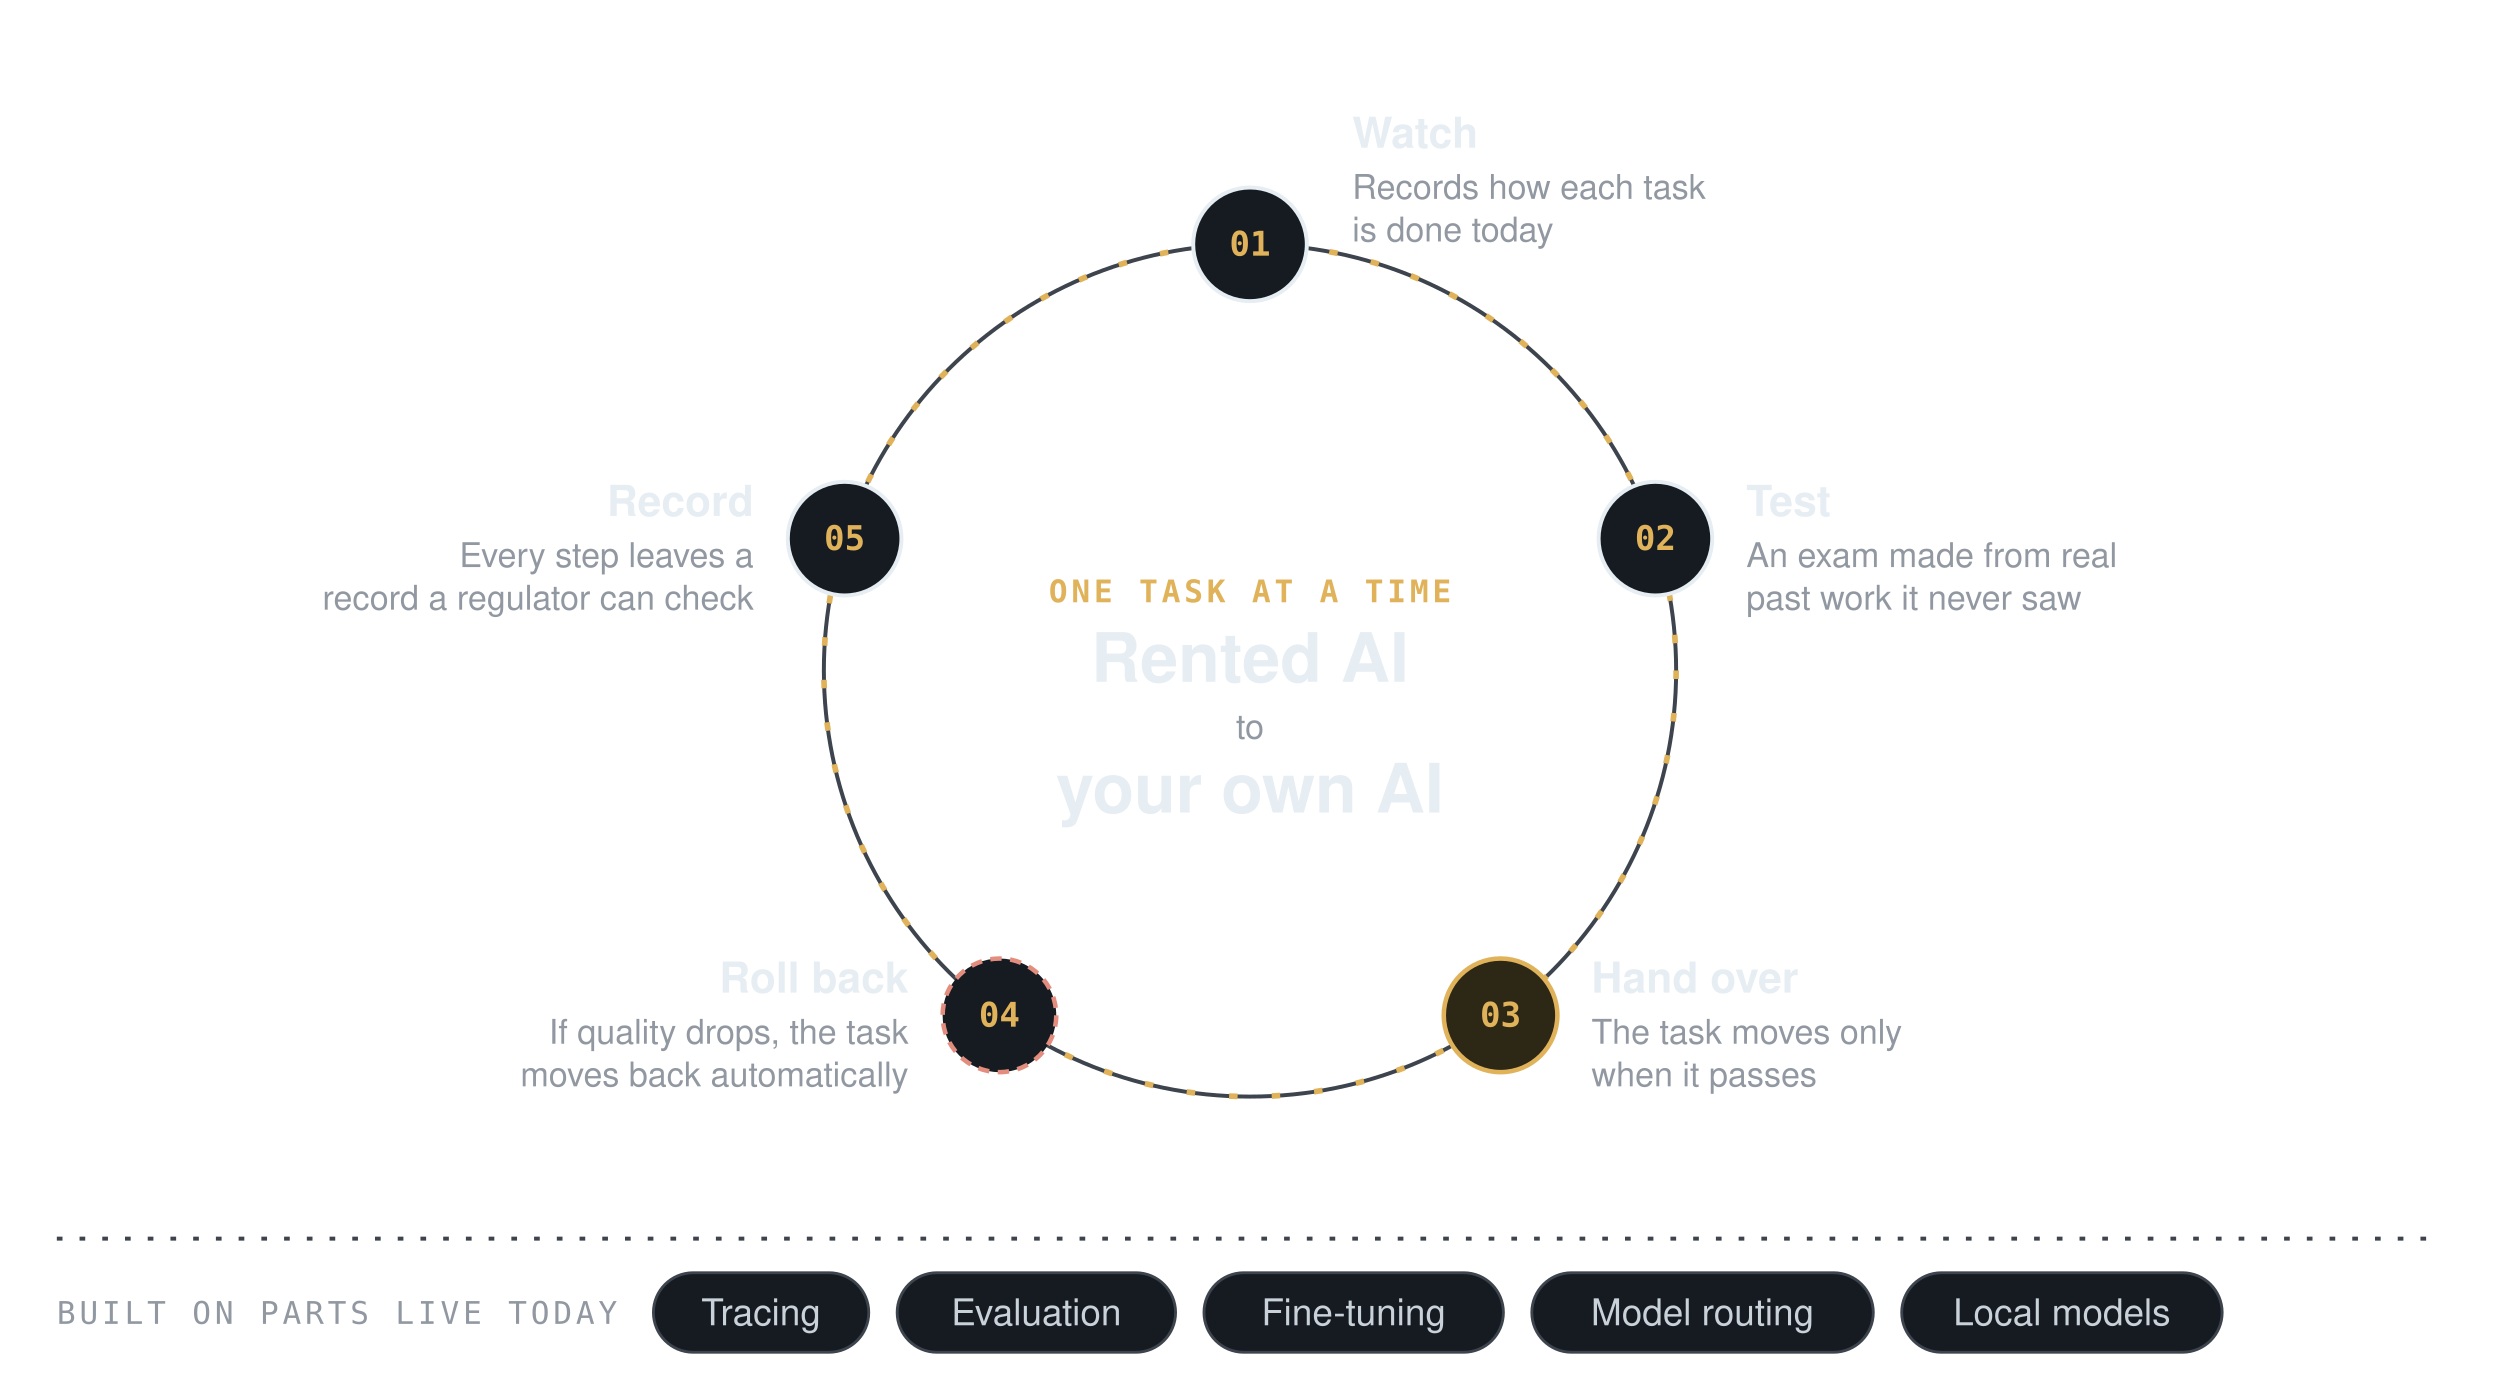
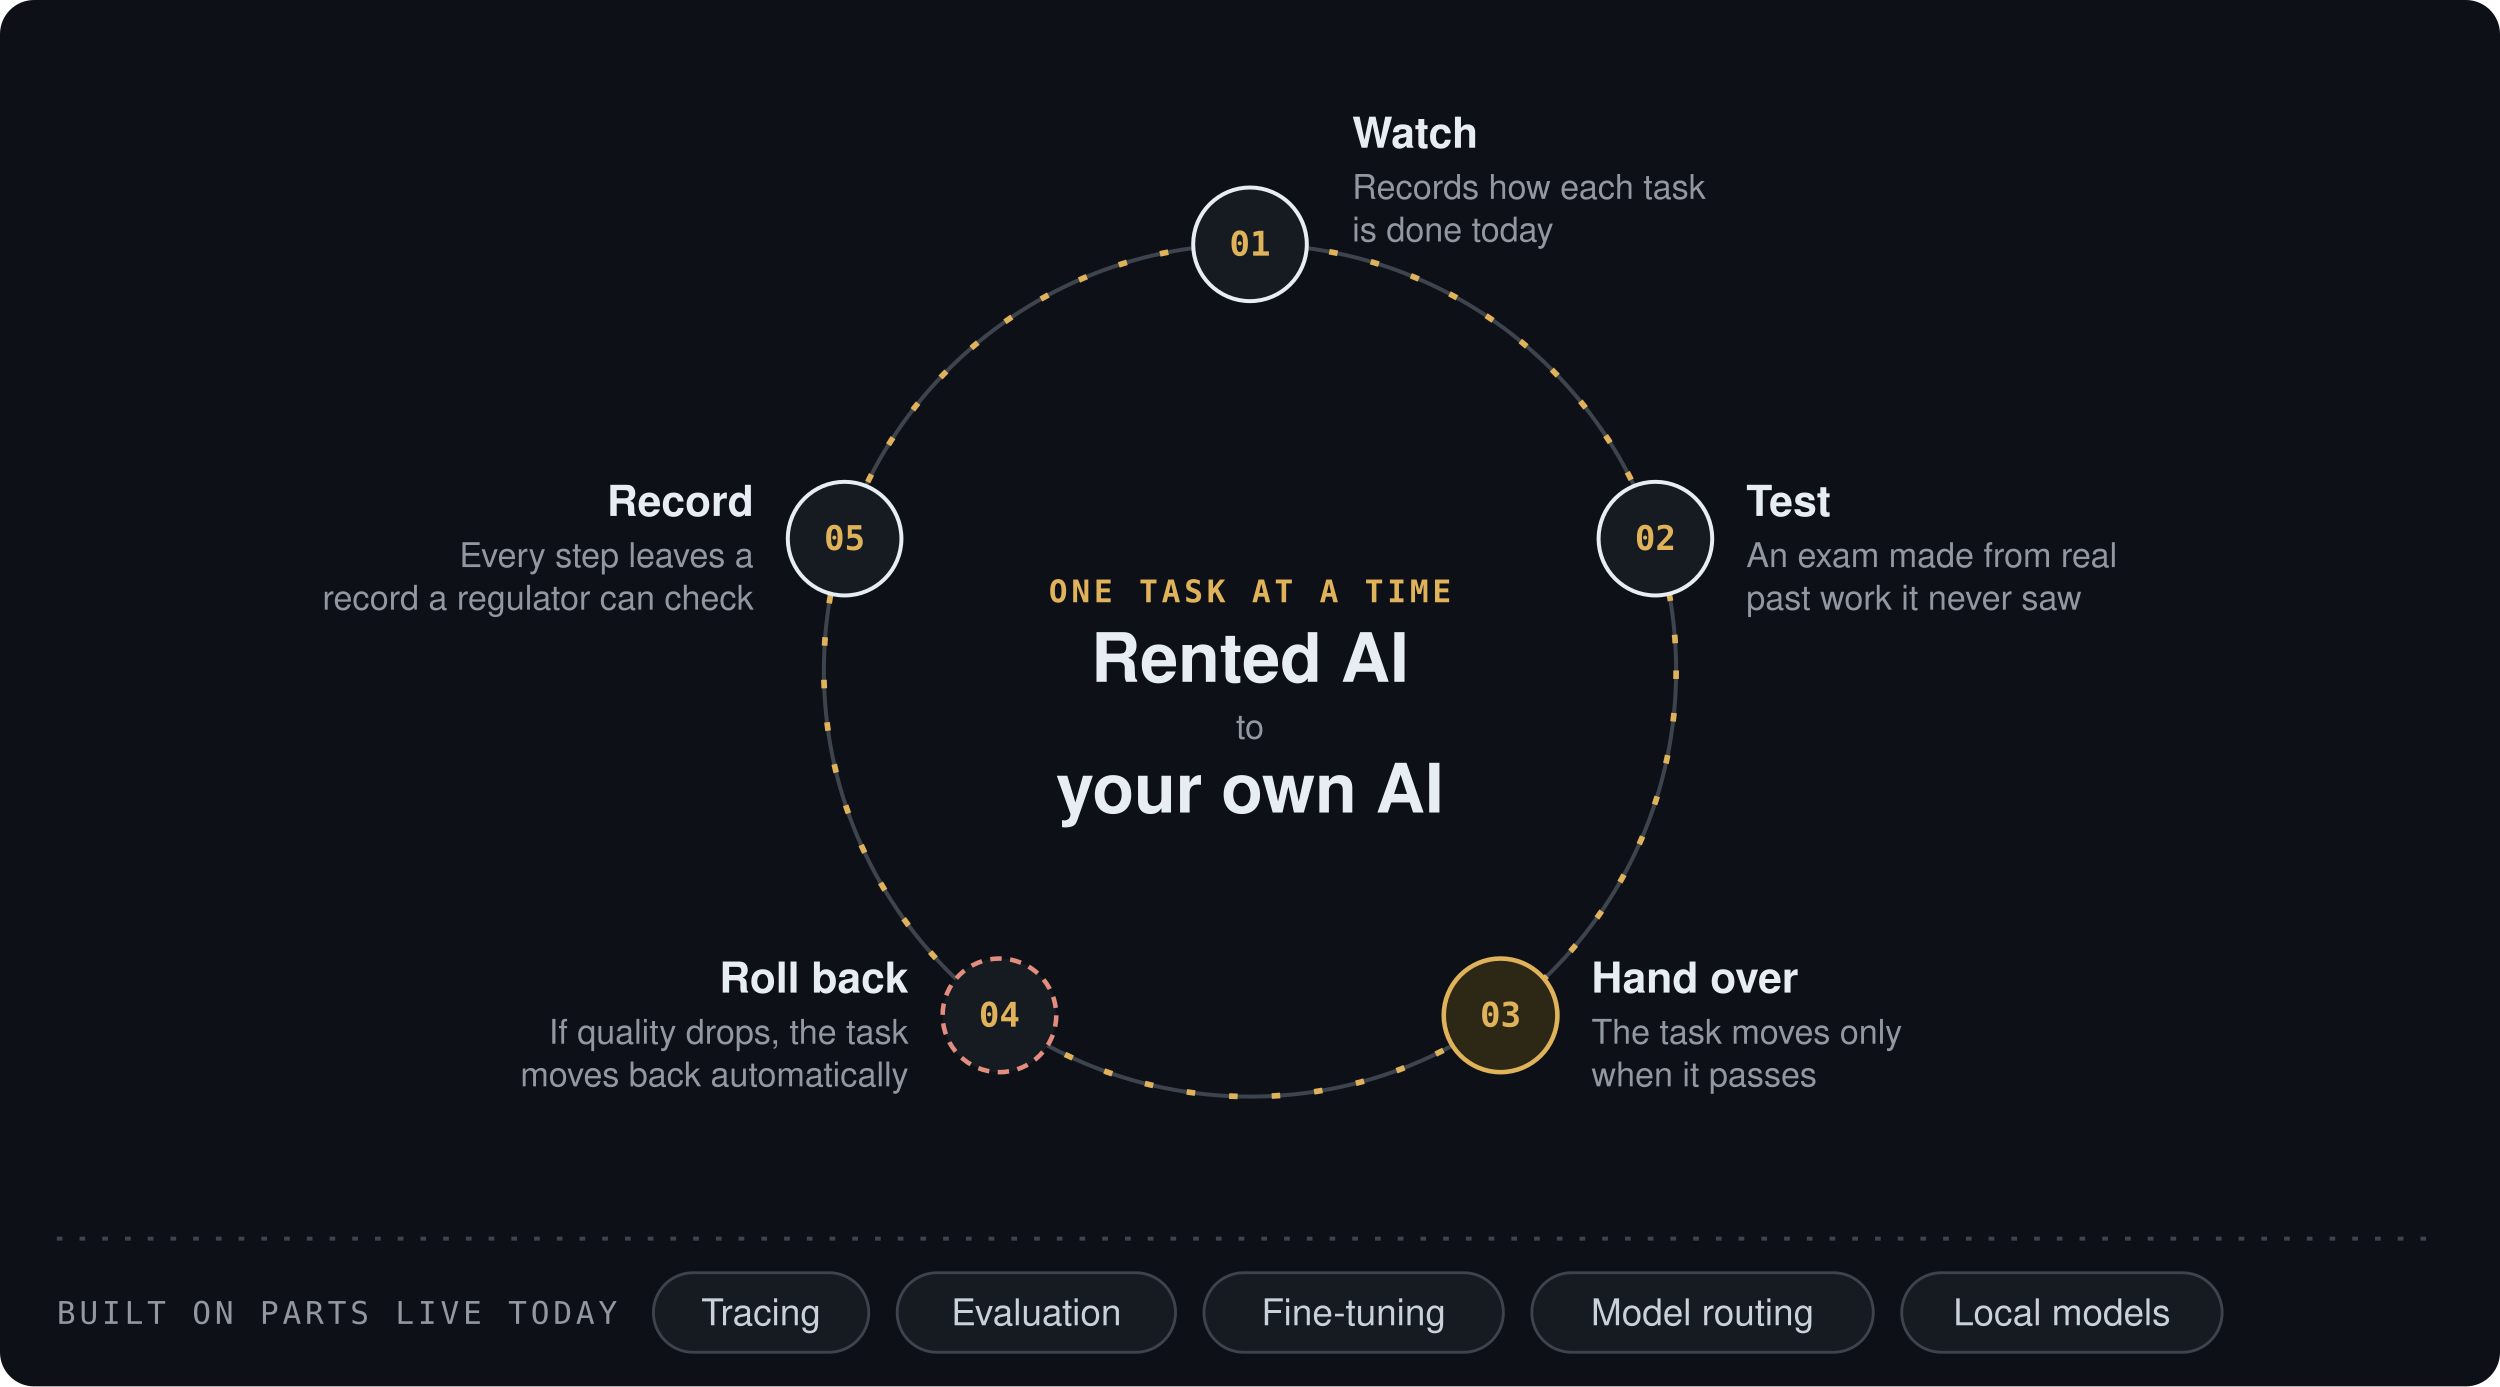
<svg xmlns="http://www.w3.org/2000/svg" viewBox="0 0 880 488" width="880" height="488" role="img" aria-label="How the handover works: a loop of Watch, Test, Hand over, Record and Roll back, moving one task at a time from rented AI to your own AI, built on tracing, evaluation, fine-tuning, model routing and local models">
-   <style>
+   <style>.bgr{fill:#0d1117}
.eb{font:500 11px ui-monospace,SFMono-Regular,Menlo,Consolas,monospace;fill:#9198a1;letter-spacing:.12em}
.ebA{font:600 11px ui-monospace,SFMono-Regular,Menlo,Consolas,monospace;fill:#e0b25a;letter-spacing:.12em}
.h1{font:650 22px -apple-system,BlinkMacSystemFont,'Segoe UI',Helvetica,Arial,sans-serif;fill:#e6edf3}
.h2{font:600 15px -apple-system,BlinkMacSystemFont,'Segoe UI',Helvetica,Arial,sans-serif;fill:#e6edf3}
.tx{font:400 13px -apple-system,BlinkMacSystemFont,'Segoe UI',Helvetica,Arial,sans-serif;fill:#c9d1d9}
.sm{font:400 12px -apple-system,BlinkMacSystemFont,'Segoe UI',Helvetica,Arial,sans-serif;fill:#9198a1}
.mono{font:500 12px ui-monospace,SFMono-Regular,Menlo,Consolas,monospace;fill:#e6edf3}
.pill{fill:#161b22;stroke:#3d444d;stroke-width:1}
.pillHi{fill:#2d2716;stroke:#e0b25a;stroke-width:1.2}
.card{fill:#161b22;stroke:#e6edf3;stroke-width:1.4}
.soft{fill:#1c2128;stroke:#3d444d;stroke-width:1}
.dash{fill:none;stroke:#e0b25a;stroke-width:1.4;stroke-dasharray:6 6}
.wire{fill:none;stroke:#3d444d;stroke-width:1.4}
.flow{fill:none;stroke:#e0b25a;stroke-width:1.6;stroke-dasharray:4 10;animation:flow 1.6s linear infinite}
.flowR{fill:none;stroke:#e0b25a;stroke-width:1.6;stroke-dasharray:4 10;animation:flowR 1.6s linear infinite}
.okb{fill:#1f3326} .okt{font:600 11px -apple-system,BlinkMacSystemFont,'Segoe UI',Helvetica,Arial,sans-serif;fill:#8fc39b}
.acb{fill:#3a2f1a} .act{font:600 11px -apple-system,BlinkMacSystemFont,'Segoe UI',Helvetica,Arial,sans-serif;fill:#e0b25a}
.dot{fill:#e0b25a}
@keyframes flow{to{stroke-dashoffset:-28}}
@keyframes flowR{to{stroke-dashoffset:28}}
@media (prefers-reduced-motion:reduce){*{animation:none!important}}

.orbit{fill:none;stroke:#3d444d;stroke-width:1.4}
.orbitF{fill:none;stroke:#e0b25a;stroke-width:2;stroke-dasharray:3 12;animation:flow 1.8s linear infinite}
.node{fill:#161b22;stroke:#e6edf3;stroke-width:1.4}
.nodeBack{fill:#161b22;stroke:#e38d7f;stroke-width:1.6;stroke-dasharray:4 3}
.nodeHi{fill:#2d2716;stroke:#e0b25a;stroke-width:1.6}
.num{font:650 12px ui-monospace,SFMono-Regular,Menlo,Consolas,monospace;fill:#e0b25a}
.back{fill:none;stroke:#e38d7f;stroke-width:1.6;stroke-dasharray:6 6;animation:flowR 1.6s linear infinite}
.bt{font:600 11px ui-monospace,SFMono-Regular,Menlo,Consolas,monospace;fill:#e38d7f;letter-spacing:.08em}
.spin{transform-origin:440px 236px;animation:spin 10s linear infinite}
@keyframes spin{to{transform:rotate(360deg)}}
</style>
+   <rect class="bgr" x="0" y="0" width="880" height="488" rx="12" />
  <circle class="orbit" cx="440" cy="236" r="150" />
  <circle class="orbitF" cx="440" cy="236" r="150" />
  <g class="spin">
    <circle class="dot" cx="440" cy="86" r="6" />
  </g>
  <text class="ebA" x="440" y="212" text-anchor="middle">ONE TASK AT A TIME</text>
  <text class="h1" x="440" y="240" text-anchor="middle" style="font-size:24px">Rented AI</text>
  <text class="sm" x="440" y="260" text-anchor="middle">to</text>
  <text class="h1" x="440" y="286" text-anchor="middle" style="font-size:24px">your own AI</text>
  <circle class="node" cx="440.0" cy="86.0" r="20" />
  <text class="num" x="440.0" y="90.0" text-anchor="middle">01</text>
  <text class="h2" x="476.0" y="52.0" text-anchor="start">Watch</text>
  <text class="sm" x="476.0" y="70.0" text-anchor="start">Records how each task</text>
  <text class="sm" x="476.0" y="85.0" text-anchor="start">is done today</text>
  <circle class="node" cx="582.7" cy="189.6" r="20" />
  <text class="num" x="582.7" y="193.6" text-anchor="middle">02</text>
  <text class="h2" x="614.7" y="181.6" text-anchor="start">Test</text>
  <text class="sm" x="614.7" y="199.6" text-anchor="start">An exam made from real</text>
  <text class="sm" x="614.7" y="214.6" text-anchor="start">past work it never saw</text>
  <circle class="nodeHi" cx="528.2" cy="357.4" r="20" />
  <text class="num" x="528.2" y="361.4" text-anchor="middle">03</text>
  <text class="h2" x="560.2" y="349.4" text-anchor="start">Hand over</text>
  <text class="sm" x="560.2" y="367.4" text-anchor="start">The task moves only</text>
  <text class="sm" x="560.2" y="382.4" text-anchor="start">when it passes</text>
  <circle class="nodeBack" cx="351.8" cy="357.4" r="20" />
  <text class="num" x="351.8" y="361.4" text-anchor="middle">04</text>
  <text class="h2" x="319.8" y="349.4" text-anchor="end">Roll back</text>
  <text class="sm" x="319.8" y="367.4" text-anchor="end">If quality drops, the task</text>
  <text class="sm" x="319.8" y="382.4" text-anchor="end">moves back automatically</text>
  <circle class="node" cx="297.3" cy="189.6" r="20" />
  <text class="num" x="297.3" y="193.6" text-anchor="middle">05</text>
  <text class="h2" x="265.3" y="181.6" text-anchor="end">Record</text>
  <text class="sm" x="265.3" y="199.6" text-anchor="end">Every step leaves a</text>
  <text class="sm" x="265.3" y="214.6" text-anchor="end">record a regulator can check</text>
  <line x1="20" y1="436" x2="860" y2="436" style="stroke-dasharray:2 6" class="wire" />
  <text class="eb" x="20" y="466">BUILT ON PARTS LIVE TODAY</text>
  <rect class="pill" x="230" y="448" width="75.8" height="28" rx="14.0" />
  <text class="tx" x="267.9" y="466.5" text-anchor="middle">Tracing</text>
  <rect class="pill" x="315.8" y="448" width="98.0" height="28" rx="14.0" />
  <text class="tx" x="364.8" y="466.5" text-anchor="middle">Evaluation</text>
  <rect class="pill" x="423.8" y="448" width="105.4" height="28" rx="14.0" />
  <text class="tx" x="476.5" y="466.5" text-anchor="middle">Fine-tuning</text>
  <rect class="pill" x="539.2" y="448" width="120.2" height="28" rx="14.0" />
  <text class="tx" x="599.3" y="466.5" text-anchor="middle">Model routing</text>
  <rect class="pill" x="669.4" y="448" width="112.8" height="28" rx="14.0" />
  <text class="tx" x="725.8" y="466.5" text-anchor="middle">Local models</text>
</svg>
